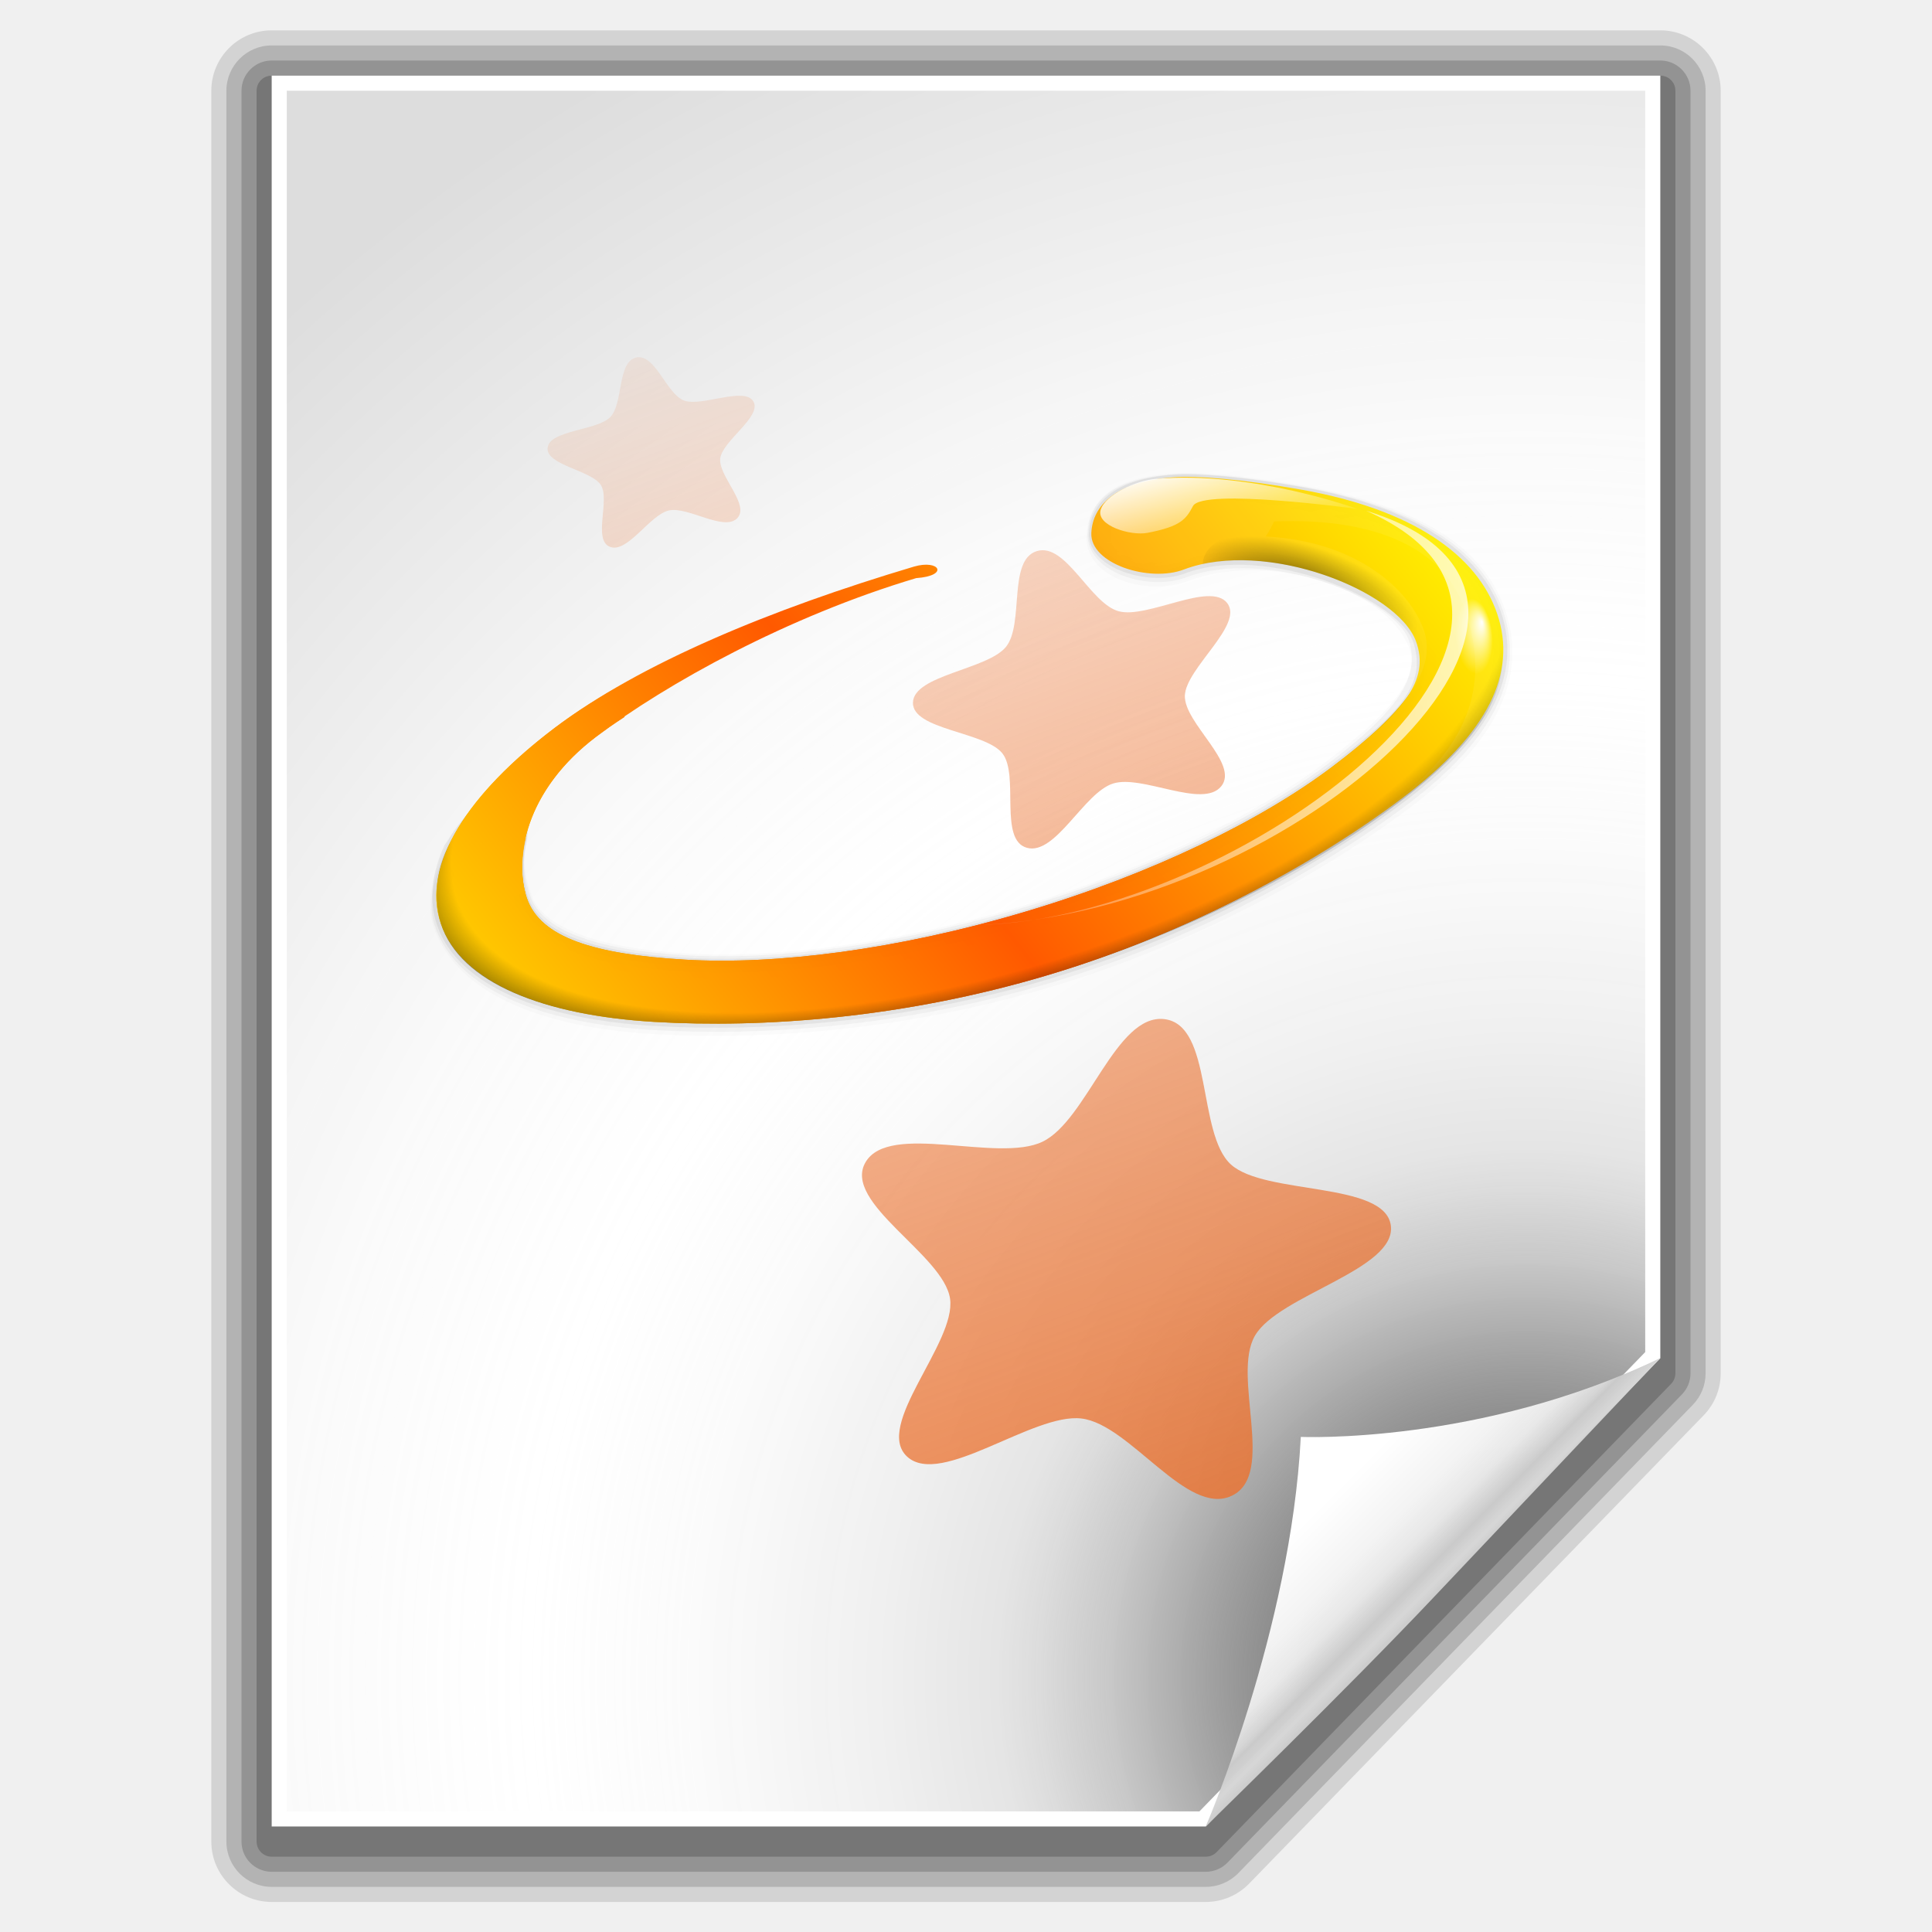
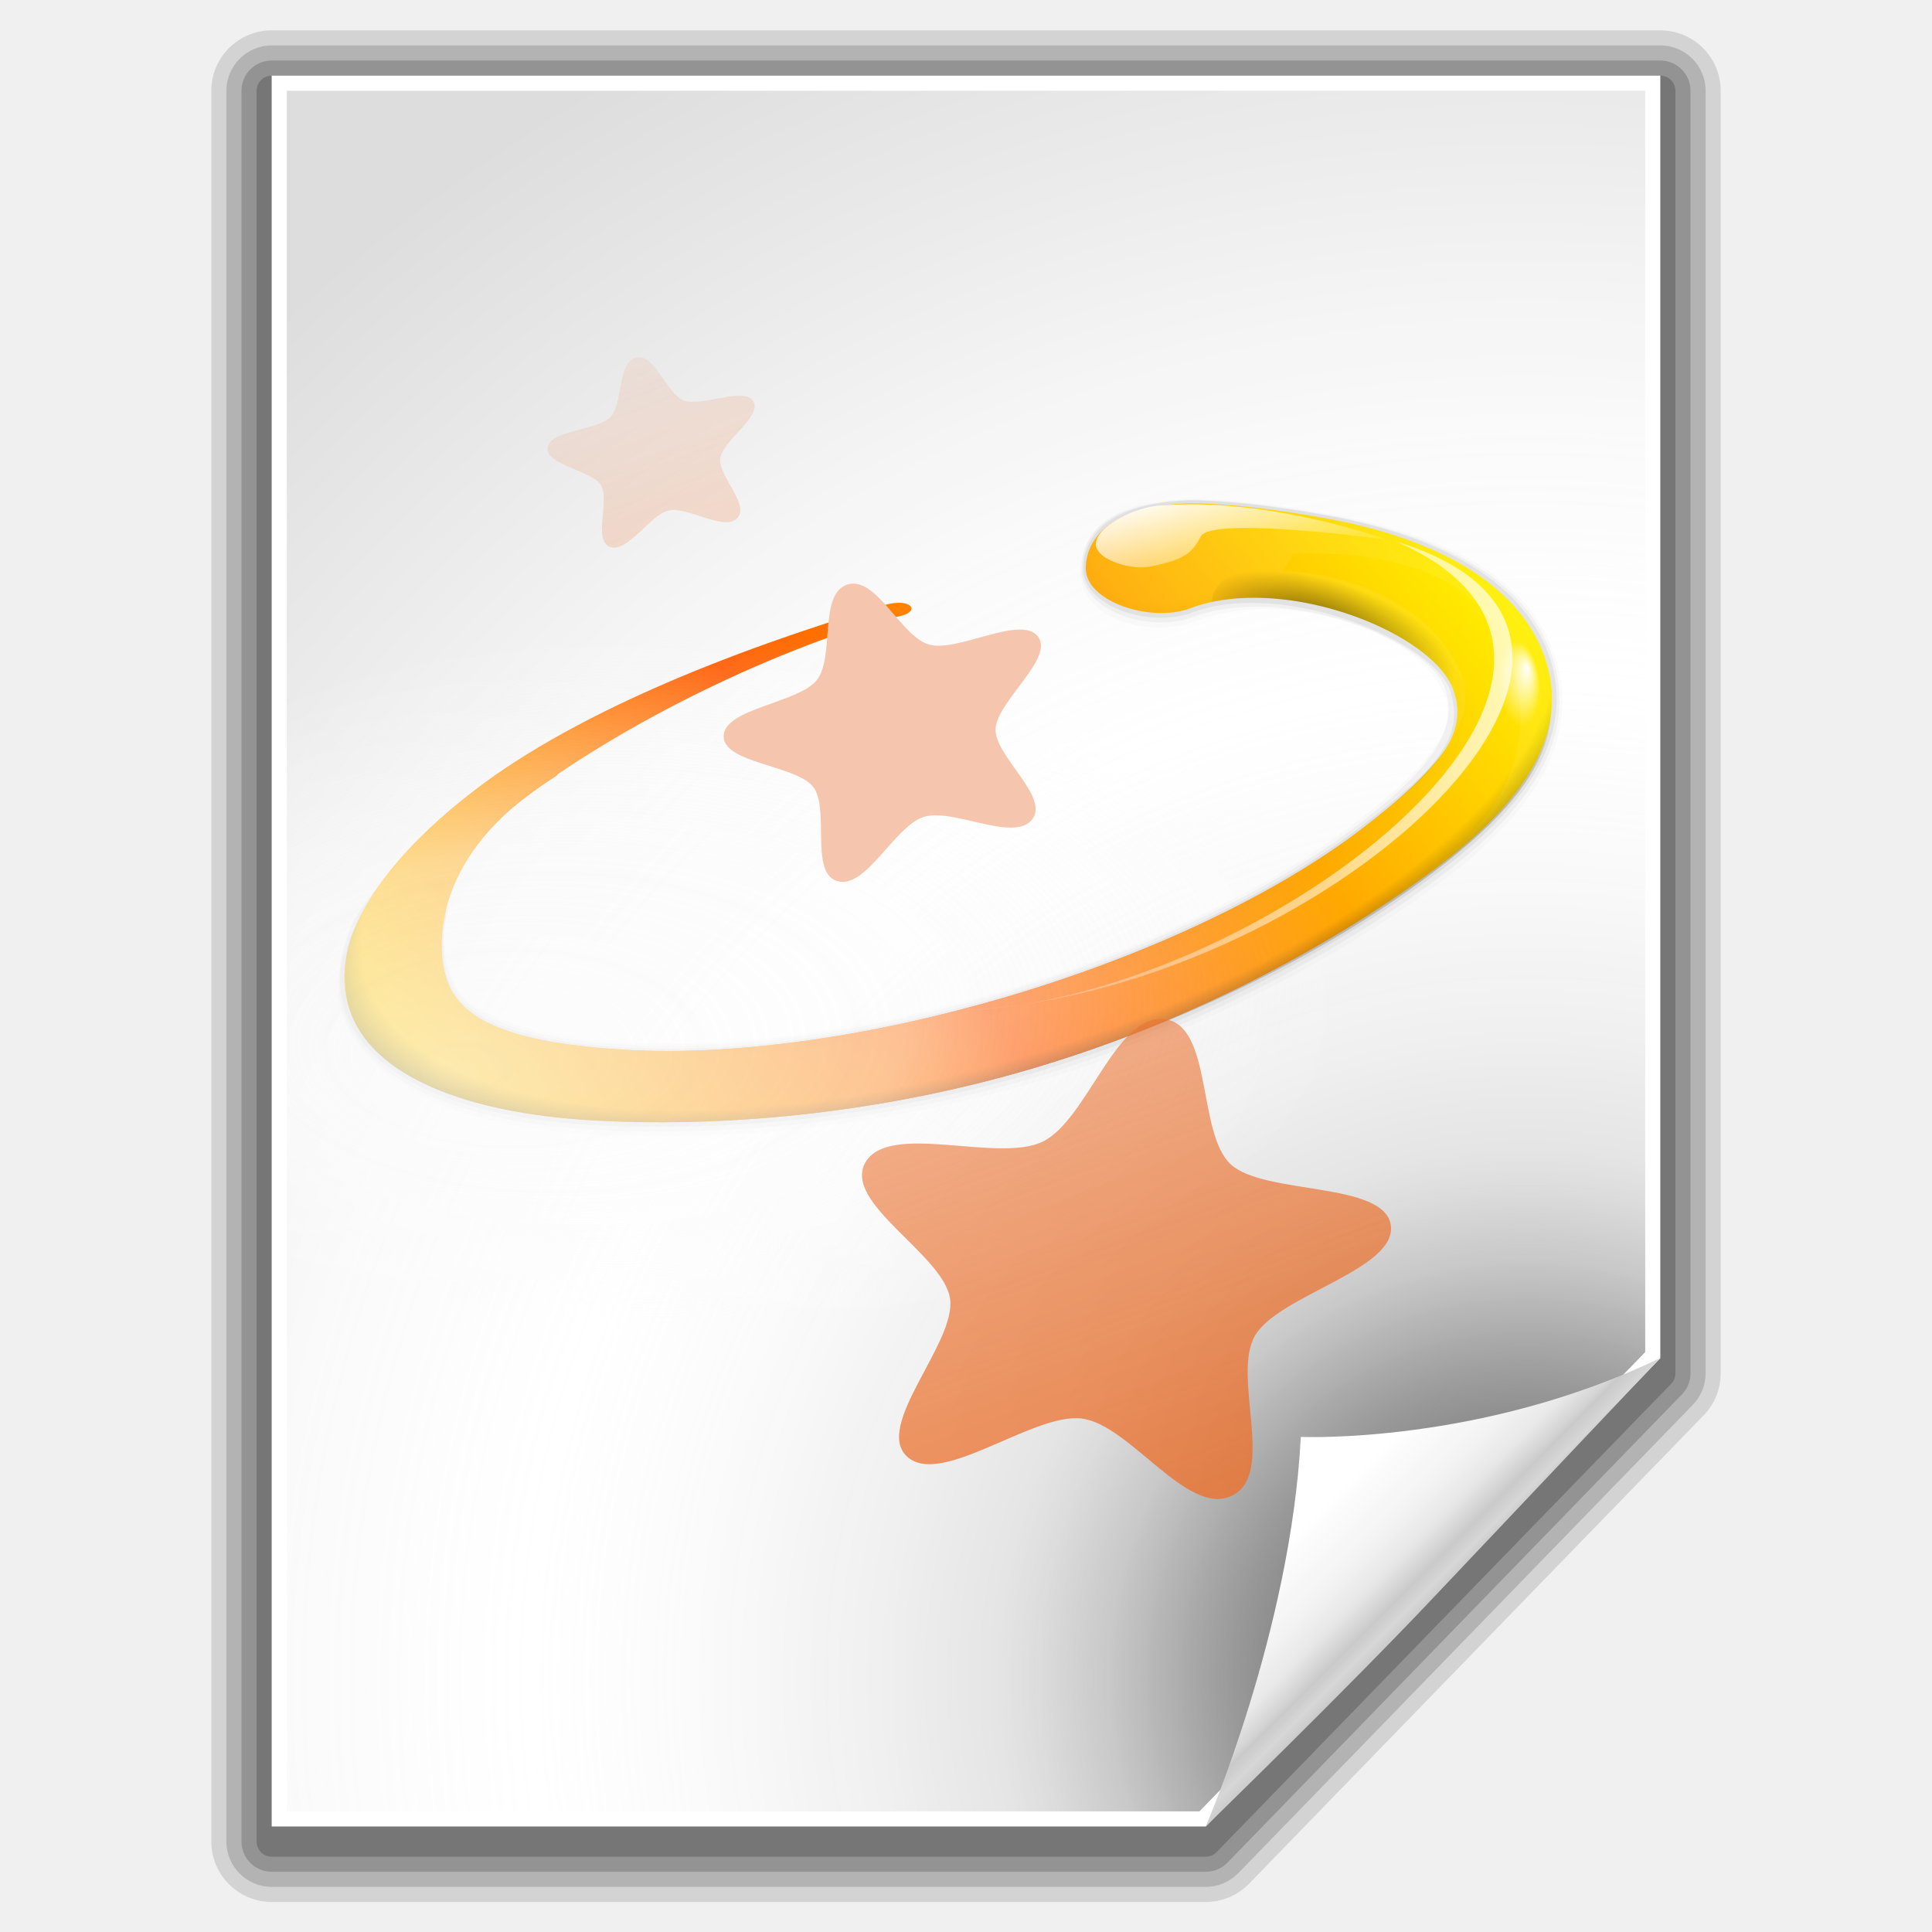
<svg xmlns="http://www.w3.org/2000/svg" xmlns:xlink="http://www.w3.org/1999/xlink" width="128" height="128" id="svg2835" version="1.0">
  <defs id="defs2837">
+     <linearGradient id="linearGradient2954">
+       <stop style="stop-color:#fcfcfc;stop-opacity:1;" offset="0" id="stop2956" />
+       <stop id="stop2962" offset="0.5" style="stop-color:#fcfcfc;stop-opacity:0.851;" />
+       <stop style="stop-color:#fcfcfc;stop-opacity:0;" offset="1" id="stop2958" />
+     </linearGradient>
    <linearGradient id="linearGradient2349">
      <stop style="stop-color:#eb7331;stop-opacity:1;" offset="0" id="stop2351" />
      <stop style="stop-color:#eb7331;stop-opacity:0;" offset="1" id="stop2353" />
    </linearGradient>
    <linearGradient id="linearGradient2953">
      <stop style="stop-color:black;stop-opacity:1;" offset="0" id="stop2955" />
      <stop style="stop-color:black;stop-opacity:0;" offset="1" id="stop2957" />
    </linearGradient>
    <linearGradient id="linearGradient2940">
      <stop style="stop-color:white;stop-opacity:1;" offset="0" id="stop2942" />
      <stop style="stop-color:white;stop-opacity:0;" offset="1" id="stop2944" />
    </linearGradient>
    <linearGradient id="linearGradient2832">
      <stop style="stop-color:white;stop-opacity:1;" offset="0" id="stop2834" />
      <stop style="stop-color:white;stop-opacity:0;" offset="1" id="stop2836" />
    </linearGradient>
    <linearGradient id="linearGradient8197">
      <stop id="stop8199" offset="0" style="stop-color:#ffffff;stop-opacity:1;" />
      <stop id="stop8201" offset="1" style="stop-color:#ffffff;stop-opacity:0;" />
    </linearGradient>
    <linearGradient id="linearGradient6004">
      <stop style="stop-color:white;stop-opacity:1;" offset="0" id="stop6006" />
      <stop style="stop-color:white;stop-opacity:0;" offset="1" id="stop6008" />
    </linearGradient>
    <linearGradient id="linearGradient5841">
      <stop style="stop-color:black;stop-opacity:0;" offset="0" id="stop5843" />
      <stop id="stop5849" offset="0.879" style="stop-color:black;stop-opacity:0;" />
      <stop style="stop-color:black;stop-opacity:1;" offset="1" id="stop5845" />
    </linearGradient>
    <linearGradient id="linearGradient3303">
      <stop style="stop-color:#ffffff;stop-opacity:0.683;" offset="0" id="stop3305" />
      <stop style="stop-color:#ffffff;stop-opacity:0;" offset="1" id="stop3307" />
    </linearGradient>
    <linearGradient id="linearGradient3259">
      <stop id="stop3261" offset="0" style="stop-color:#ffffff;stop-opacity:0.55;" />
      <stop id="stop3263" offset="1" style="stop-color:#000000;stop-opacity:0;" />
    </linearGradient>
    <linearGradient id="linearGradient3207">
      <stop style="stop-color:#ffffff;stop-opacity:1;" offset="0" id="stop3209" />
      <stop style="stop-color:#252525;stop-opacity:0;" offset="1" id="stop3211" />
    </linearGradient>
    <linearGradient id="linearGradient3273">
      <stop style="stop-color:#ffffff;stop-opacity:0.55;" offset="0" id="stop3275" />
      <stop style="stop-color:#ffffff;stop-opacity:0;" offset="1" id="stop3277" />
    </linearGradient>
    <linearGradient id="linearGradient3225">
      <stop style="stop-color:#ffffff;stop-opacity:1;" offset="0" id="stop3227" />
      <stop style="stop-color:#aeaeae;stop-opacity:1;" offset="1" id="stop3229" />
    </linearGradient>
    <linearGradient id="linearGradient7417">
      <stop id="stop7419" offset="0" style="stop-color:#ff5900;stop-opacity:1;" />
      <stop id="stop7421" offset="1" style="stop-color:#ffff00;stop-opacity:1;" />
    </linearGradient>
    <linearGradient y2="105.499" x2="95.421" y1="95.726" x1="85.647" gradientUnits="userSpaceOnUse" id="XMLID_4_">
      <stop id="stop50" style="stop-color:#FFFFFF" offset="0.3" />
      <stop id="stop52" style="stop-color:#f3f3f3;stop-opacity:1;" offset="0.604" />
      <stop id="stop54" style="stop-color:#eeeeee;stop-opacity:0.945;" offset="0.748" />
      <stop id="stop56" style="stop-color:#dcdcdc;stop-opacity:0.906;" offset="0.846" />
      <stop id="stop58" style="stop-color:#cacaca;stop-opacity:1;" offset="0.876" />
      <stop id="stop60" style="stop-color:#d6d6d6;stop-opacity:0.984;" offset="0.948" />
      <stop id="stop62" style="stop-color:#cccccc;stop-opacity:1;" offset="1" />
    </linearGradient>
    <radialGradient gradientUnits="userSpaceOnUse" r="137.893" cy="111.13" cx="101.156" id="XMLID_3_">
      <stop id="stop23" style="stop-color:#555555;stop-opacity:0.876;" offset="0.101" />
      <stop id="stop25" style="stop-color:#676767;stop-opacity:0.784;" offset="0.115" />
      <stop id="stop27" style="stop-color:#9b9b9b;stop-opacity:0.866;" offset="0.161" />
      <stop id="stop29" style="stop-color:#c0c0c0;stop-opacity:0.856;" offset="0.202" />
      <stop id="stop31" style="stop-color:#d8d8d8;stop-opacity:0.907;" offset="0.234" />
      <stop id="stop33" style="stop-color:#e0e0e0;stop-opacity:0.856;" offset="0.254" />
      <stop id="stop35" style="stop-color:#ededed;stop-opacity:0.856;" offset="0.312" />
      <stop id="stop37" style="stop-color:#fafafa;stop-opacity:0.804;" offset="0.401" />
      <stop id="stop39" style="stop-color:#ffffff;stop-opacity:0.866;" offset="0.479" />
      <stop id="stop41" style="stop-color:#fafafa;stop-opacity:0.948;" offset="0.6" />
      <stop id="stop43" style="stop-color:#EEEEEE" offset="0.722" />
      <stop id="stop45" style="stop-color:#dddddd;stop-opacity:1;" offset="0.888" />
    </radialGradient>
-     <radialGradient xlink:href="#linearGradient2953" id="radialGradient2214" gradientUnits="userSpaceOnUse" gradientTransform="matrix(0.608636,0.200337,-9.012827e-2,0.273815,25.87028,12.18488)" cx="103.124" cy="24.957" fx="101.568" fy="22.073" r="12.242" />
-     <linearGradient xlink:href="#linearGradient6004" id="linearGradient2228" gradientUnits="userSpaceOnUse" gradientTransform="matrix(0.582522,-7.031754e-2,4.502524e-2,0.496376,25.34024,33.7726)" x1="92.519" y1="5.879" x2="95.047" y2="19.529" />
-     <linearGradient xlink:href="#linearGradient7417" id="linearGradient2252" gradientUnits="userSpaceOnUse" gradientTransform="matrix(0.582522,-7.031754e-2,4.502524e-2,0.496376,25.34024,33.7726)" spreadMethod="reflect" x1="55.744" y1="46.374" x2="121.517" y2="11.319" />
-     <radialGradient xlink:href="#linearGradient2832" id="radialGradient2332" gradientUnits="userSpaceOnUse" gradientTransform="matrix(1,0,0,1.461539,0,-16.31327)" cx="123.623" cy="35.345" fx="125.264" fy="34.2" r="3.247" />
-     <linearGradient xlink:href="#linearGradient2940" id="linearGradient2341" gradientUnits="userSpaceOnUse" gradientTransform="matrix(0.585671,-3.425147e-2,3.425147e-2,0.585671,25.66336,30.69119)" x1="146.221" y1="40.586" x2="53.607" y2="21.16" />
-     <radialGradient xlink:href="#linearGradient5841" id="radialGradient2343" gradientUnits="userSpaceOnUse" gradientTransform="matrix(0.65973,-0.20841,0.101856,0.280203,17.94013,52.0979)" cx="67.498" cy="36.571" fx="51.11" fy="38.921" r="59.667" />
-     <linearGradient xlink:href="#linearGradient7417" id="linearGradient2345" gradientUnits="userSpaceOnUse" gradientTransform="matrix(0.582522,-7.031754e-2,4.502524e-2,0.496376,25.34024,33.7726)" spreadMethod="reflect" x1="55.744" y1="46.374" x2="121.517" y2="11.319" />
-     <linearGradient xlink:href="#linearGradient7417" id="linearGradient2347" gradientUnits="userSpaceOnUse" gradientTransform="matrix(0.582522,-7.031754e-2,4.502524e-2,0.496376,25.34024,33.7726)" spreadMethod="reflect" x1="55.744" y1="46.374" x2="121.517" y2="11.319" />
    <linearGradient xlink:href="#linearGradient2349" id="linearGradient2355" x1="26.517" y1="87.758" x2="9.674" y2="24.838" gradientUnits="userSpaceOnUse" />
    <linearGradient xlink:href="#linearGradient2349" id="linearGradient2357" x1="24.95" y1="105.897" x2="8.108" y2="42.977" gradientUnits="userSpaceOnUse" />
-     <linearGradient xlink:href="#linearGradient2349" id="linearGradient2359" x1="30.656" y1="110.162" x2="9.115" y2="29.692" gradientUnits="userSpaceOnUse" />
+     <linearGradient xlink:href="#linearGradient7417" id="linearGradient1976" gradientUnits="userSpaceOnUse" gradientTransform="matrix(0.582522,-7.031754e-2,4.502524e-2,0.496376,25.34024,33.7726)" spreadMethod="reflect" x1="55.744" y1="46.374" x2="121.517" y2="11.319" />
+     <linearGradient xlink:href="#linearGradient7417" id="linearGradient1978" gradientUnits="userSpaceOnUse" gradientTransform="matrix(0.582522,-7.031754e-2,4.502524e-2,0.496376,25.34024,33.7726)" spreadMethod="reflect" x1="55.744" y1="46.374" x2="121.517" y2="11.319" />
+     <linearGradient xlink:href="#linearGradient7417" id="linearGradient1980" gradientUnits="userSpaceOnUse" gradientTransform="matrix(0.582522,-7.031754e-2,4.502524e-2,0.496376,25.34024,33.7726)" spreadMethod="reflect" x1="55.744" y1="46.374" x2="121.517" y2="11.319" />
+     <radialGradient xlink:href="#linearGradient5841" id="radialGradient1982" gradientUnits="userSpaceOnUse" gradientTransform="matrix(0.65973,-0.20841,0.101856,0.280203,17.94013,52.0979)" cx="67.498" cy="36.571" fx="51.11" fy="38.921" r="59.667" />
+     <linearGradient xlink:href="#linearGradient6004" id="linearGradient1984" gradientUnits="userSpaceOnUse" gradientTransform="matrix(0.582522,-7.031754e-2,4.502524e-2,0.496376,25.34024,33.7726)" x1="92.519" y1="5.879" x2="95.047" y2="19.529" />
+     <radialGradient xlink:href="#linearGradient2832" id="radialGradient1986" gradientUnits="userSpaceOnUse" gradientTransform="matrix(1,0,0,1.461539,0,-16.31327)" cx="123.623" cy="35.345" fx="125.264" fy="34.2" r="3.247" />
+     <linearGradient xlink:href="#linearGradient2940" id="linearGradient1988" gradientUnits="userSpaceOnUse" gradientTransform="matrix(0.585671,-3.425147e-2,3.425147e-2,0.585671,25.66336,30.69119)" x1="146.221" y1="40.586" x2="53.607" y2="21.16" />
+     <radialGradient xlink:href="#linearGradient2953" id="radialGradient1990" gradientUnits="userSpaceOnUse" gradientTransform="matrix(0.608636,0.200337,-9.012827e-2,0.273815,25.87028,12.18488)" cx="103.124" cy="24.957" fx="101.568" fy="22.073" r="12.242" />
+     <radialGradient xlink:href="#linearGradient2954" id="radialGradient2960" cx="45.188" cy="69.075" fx="29.695" fy="80.767" r="44.819" gradientTransform="matrix(1,0,0,0.524005,0,28.84927)" gradientUnits="userSpaceOnUse" />
  </defs>
  <g id="layer1">
    <g id="g1346" transform="translate(0,1e-2)">
      <path d="M 18,2 C 15.794,2 14,3.794 14,6 L 14,122 C 14,124.206 15.794,126 18,126 L 79.888,126 C 80.964,126 82.01,125.558 82.759,124.785 L 112.871,93.76 C 113.6,93.008 114,92.02 114,90.975 L 114,6 C 114,3.794 112.206,2 110,2 L 18,2 z " id="path12" style="opacity:0.15;fill:#323232" />
      <path d="M 18,3 C 16.346,3 15,4.346 15,6 L 15,122 C 15,123.654 16.346,125 18,125 L 79.888,125 C 80.695,125 81.48,124.668 82.041,124.089 L 112.153,93.064 C 112.699,92.5 113,91.758 113,90.975 L 113,6 C 113,4.346 111.654,3 110,3 L 18,3 z " id="path14" style="opacity:0.2;fill:#323232" />
      <path d="M 18,4 C 16.897,4 16,4.897 16,6 L 16,122 C 16,123.103 16.897,124 18,124 L 79.888,124 C 80.426,124 80.95,123.778 81.324,123.393 L 111.436,92.368 C 111.8,91.992 112,91.498 112,90.975 L 112,6 C 112,4.897 111.103,4 110,4 L 18,4 z " id="path16" style="opacity:0.25;fill:#323232" />
      <path d="M 18,5 C 17.448,5 17,5.448 17,6 L 17,122 C 17,122.553 17.448,123 18,123 L 79.888,123 C 80.159,123 80.417,122.891 80.606,122.696 L 110.718,91.671 C 110.899,91.484 111,91.234 111,90.975 L 111,6 C 111,5.448 110.553,5 110,5 L 18,5 z " id="path18" style="opacity:0.3;fill:#323232" />
      <path d="M 18,121 C 21.858,121 78.218,121 79.888,121 C 81.049,119.804 108.895,91.114 110,89.975 C 110,88.366 110,8.925 110,5 C 106.09,5 21.911,5 18,5 C 18,8.944 18,117.056 18,121 z " id="path20" style="fill:white" />
      <path d="M 19,6 C 19,7.949 19,118.052 19,120 C 20.922,120 78.644,120 79.465,120 C 80.037,119.41 108.451,90.134 109,89.569 C 109,88.775 109,7.944 109,6 C 107.064,6 20.935,6 19,6 z " id="path47" style="fill:url(#XMLID_3_)" />
      <path d="M 94.969,105.834 C 89.302,111.834 79.882,120.996 79.882,120.996 C 79.882,120.996 85.518,108.033 86.182,95.189 C 86.182,95.189 98.08,95.706 110,89.962 C 110,89.962 100.636,99.834 94.969,105.834 z " id="path64" style="fill:url(#XMLID_4_)" />
    </g>
-     <path style="fill:url(#linearGradient2347);fill-opacity:1;fill-rule:nonzero;stroke:none;stroke-width:9.166;stroke-linecap:round;stroke-linejoin:round;stroke-miterlimit:4;stroke-dasharray:none;stroke-dashoffset:4;stroke-opacity:1" d="M 84.411,34.546 C 84.252,34.88 84.084,35.217 83.857,35.538 C 83.905,35.54 83.957,35.548 84.005,35.551 C 90.002,35.907 93.452,39.141 94.341,41.768 C 95.23,44.394 92.972,47.238 88.294,50.778 C 83.616,54.318 76.41,57.873 67.93,60.402 C 59.45,62.932 51.376,63.935 45.38,63.579 C 39.383,63.224 35.795,62.123 34.906,59.496 C 34.017,56.87 34.817,52.352 39.495,48.812 C 44.172,45.272 52.219,40.831 60.699,38.302 C 62.906,38.146 62.25,37.047 60.556,37.538 C 51.061,40.37 42.39,43.957 36.737,48.235 C 31.084,52.513 27.876,57.255 29.207,61.188 C 30.539,65.121 36.077,67.271 43.324,67.701 C 50.572,68.131 59.867,67.453 69.361,64.621 C 78.856,61.788 86.857,57.307 92.51,53.029 C 98.163,48.751 98.403,44.352 97.071,40.419 C 95.761,36.55 91.509,34.271 84.411,34.546 z " id="path1931" />
-     <path id="path5972" d="M 77.773,32.168 C 73.963,32.45 72.879,33.735 72.796,35.552 C 72.704,37.599 76.151,38.6 78.428,37.734 C 83.851,35.672 92.066,37.959 94.039,42.443 C 95.16,44.992 93.003,47.585 88.326,51.125 C 83.648,54.665 76.446,58.27 67.966,60.8 C 59.486,63.329 51.412,64.332 45.416,63.976 C 39.419,63.621 35.329,62.179 34.44,59.552 C 34.075,58.476 33.729,57.112 34.081,55.597 L 34.873,51.159 C 33.308,52.805 31.042,54.612 30.444,56.036 C 29.642,57.801 28.962,59.567 29.498,61.153 C 30.83,65.086 36.077,67.271 43.324,67.701 C 50.572,68.131 59.867,67.453 69.361,64.621 C 78.856,61.788 87.29,57.127 92.943,52.849 C 98.596,48.571 100.294,44.634 98.962,40.701 C 97.631,36.768 93.596,34.292 86.276,32.988 C 82.397,32.297 79.333,32.052 77.773,32.168 z " style="opacity:0.369;fill:none;fill-opacity:1;fill-rule:nonzero;stroke:black;stroke-width:1.622;stroke-linecap:round;stroke-linejoin:round;stroke-miterlimit:4;stroke-dasharray:none;stroke-dashoffset:4;stroke-opacity:0.045" />
-     <path style="opacity:0.582;fill:none;fill-opacity:1;fill-rule:nonzero;stroke:black;stroke-width:1.081;stroke-linecap:round;stroke-linejoin:round;stroke-miterlimit:4;stroke-dasharray:none;stroke-dashoffset:4;stroke-opacity:0.065" d="M 77.755,31.969 C 73.945,32.252 72.686,33.558 72.604,35.374 C 72.511,37.422 76.151,38.6 78.428,37.734 C 83.851,35.672 93.018,39.039 93.922,42.457 C 94.628,45.133 92.994,47.486 88.317,51.026 C 83.639,54.566 76.432,58.121 67.952,60.651 C 59.473,63.18 51.399,64.183 45.402,63.828 C 39.406,63.472 35.504,62.158 34.615,59.531 C 34.25,58.454 33.962,57.084 34.314,55.569 L 30.269,56.057 C 29.467,57.822 28.787,59.588 29.324,61.174 C 30.655,65.107 36.077,67.271 43.324,67.701 C 50.572,68.131 59.867,67.453 69.361,64.621 C 78.856,61.788 87.29,57.127 92.943,52.849 C 98.596,48.571 100.41,44.62 99.079,40.687 C 97.747,36.754 93.578,34.093 86.258,32.789 C 82.379,32.098 79.315,31.854 77.755,31.969 z " id="path5970" />
-     <path id="path5968" d="M 77.732,31.721 C 73.922,32.003 72.507,33.529 72.424,35.346 C 72.332,37.393 76.151,38.6 78.428,37.734 C 83.851,35.672 92.977,39.445 93.915,42.524 C 94.815,45.482 92.985,47.387 88.308,50.927 C 83.63,54.466 76.423,58.022 67.943,60.551 C 59.464,63.081 51.39,64.084 45.393,63.728 C 39.397,63.373 35.621,62.144 34.731,59.517 C 34.367,58.44 34.312,57.042 34.664,55.527 L 34.685,51.093 C 32.058,52.887 30.848,54.333 29.687,56.127 C 28.885,57.892 28.67,59.602 29.207,61.188 C 30.539,65.121 36.077,67.271 43.324,67.701 C 50.572,68.131 59.867,67.453 69.361,64.621 C 78.856,61.788 87.29,57.127 92.943,52.849 C 98.596,48.571 100.527,44.606 99.195,40.673 C 97.864,36.74 93.556,33.845 86.236,32.541 C 82.356,31.85 79.292,31.606 77.732,31.721 z " style="opacity:0.53;fill:none;fill-opacity:1;fill-rule:nonzero;stroke:black;stroke-width:0.541;stroke-linecap:round;stroke-linejoin:round;stroke-miterlimit:4;stroke-dasharray:none;stroke-dashoffset:4;stroke-opacity:0.11" />
-     <path style="fill:url(#linearGradient2345);fill-opacity:1;fill-rule:nonzero;stroke:none;stroke-width:9.166;stroke-linecap:round;stroke-linejoin:round;stroke-miterlimit:4;stroke-dasharray:none;stroke-dashoffset:4;stroke-opacity:1" d="M 40.576,45.718 C 39.183,46.522 37.894,47.36 36.737,48.235 C 33.396,50.763 30.921,53.45 29.727,56.038 C 29.204,57.17 30.669,58.229 30.672,59.301 C 31.865,59.603 31.402,59.762 32.726,59.603 C 33.444,59.516 34.137,59.35 34.799,59.133 C 34.096,56.468 35.024,52.195 39.495,48.812 C 40.073,48.374 40.703,47.936 41.382,47.502 C 41.184,46.872 40.907,46.274 40.576,45.718 z " id="path5974" />
-     <path style="opacity:0.93;fill:url(#linearGradient2252);fill-opacity:1;fill-rule:nonzero;stroke:none;stroke-width:6.066;stroke-linecap:round;stroke-linejoin:round;stroke-miterlimit:4;stroke-dasharray:none;stroke-dashoffset:4;stroke-opacity:0.037" d="M 77.723,31.622 C 73.913,31.904 72.386,33.494 72.303,35.31 C 72.211,37.358 76.151,38.6 78.428,37.734 C 83.851,35.672 92.561,39.121 93.806,42.471 C 94.773,45.073 92.972,47.238 88.294,50.778 C 83.616,54.318 76.41,57.873 67.93,60.402 C 59.45,62.932 51.376,63.935 45.38,63.579 C 39.383,63.224 35.795,62.123 34.906,59.496 C 34.541,58.419 34.486,57.021 34.838,55.506 L 29.687,56.127 C 28.885,57.892 28.67,59.602 29.207,61.188 C 30.539,65.121 36.077,67.271 43.324,67.701 C 50.572,68.131 59.867,67.453 69.361,64.621 C 78.856,61.788 87.29,57.127 92.943,52.849 C 98.596,48.571 100.527,44.606 99.195,40.673 C 97.864,36.74 93.547,33.746 86.227,32.442 C 82.347,31.751 79.283,31.506 77.723,31.622 z " id="path4576" />
-     <path style="opacity:0.55;fill:url(#radialGradient2343);fill-opacity:1;fill-rule:nonzero;stroke:none;stroke-width:9.166;stroke-linecap:round;stroke-linejoin:round;stroke-miterlimit:4;stroke-dasharray:none;stroke-dashoffset:4;stroke-opacity:1" d="M 59.377,41.174 C 50.462,43.915 42.366,47.158 37.007,51.214 C 33.514,53.857 31.072,54.078 29.845,55.842 C 29.086,56.933 28.596,59.248 29.207,61.188 C 30.453,65.146 36.077,67.271 43.324,67.701 C 50.572,68.131 59.867,67.453 69.361,64.621 C 78.856,61.788 87,57.462 92.653,53.184 C 98.306,48.906 100.502,45.3 99.171,41.367 C 98.275,38.721 95.927,37.898 92.452,37.574 C 93.662,38.427 94.389,39.453 94.495,40.62 C 94.532,41.034 94.485,41.46 94.369,41.874 C 95.165,44.472 92.91,47.285 88.294,50.778 C 83.616,54.318 76.41,57.873 67.93,60.402 C 59.45,62.932 51.376,63.935 45.38,63.579 C 39.383,63.224 35.795,62.123 34.906,59.496 C 34.017,56.87 35.087,55.33 39.765,51.79 C 43.841,48.705 50.534,45.69 57.802,43.293 C 58.119,42.573 58.654,41.86 59.377,41.174 z " id="path4951" />
-     <path style="fill:url(#linearGradient2228);fill-opacity:1;fill-rule:evenodd;stroke:none;stroke-width:1px;stroke-linecap:butt;stroke-linejoin:miter;stroke-opacity:1" d="M 76.545,31.73 C 75.287,31.842 73.234,32.754 72.923,33.776 C 72.606,34.816 74.899,35.522 76.035,35.301 C 78.22,34.878 78.577,34.405 79.037,33.529 C 79.677,32.31 89.937,33.717 89.937,33.717 C 89.937,33.717 82.929,31.162 76.545,31.73 z " id="path6002" />
-     <path style="fill:url(#radialGradient2332);fill-opacity:1;fill-rule:nonzero;stroke:none;stroke-width:3;stroke-linecap:round;stroke-linejoin:round;stroke-miterlimit:4;stroke-dasharray:none;stroke-dashoffset:4;stroke-opacity:0.045" id="path6899" d="M 126.869 35.345 A 3.247 4.745 0 1 1  120.376,35.345 A 3.247 4.745 0 1 1  126.869 35.345 z" transform="matrix(0.376047,-4.539364e-2,4.751116e-2,0.523782,49.48721,29.25818)" />
-     <path style="fill:url(#linearGradient2359);fill-opacity:1;fill-rule:nonzero;stroke:none;stroke-width:0.1;stroke-linecap:round;stroke-linejoin:round;stroke-miterlimit:4;stroke-dasharray:none;stroke-dashoffset:4;stroke-opacity:1" id="path2460" d="M 28.7,66.421 C 27.718,67.501 24.976,65.262 23.547,65.558 C 22.119,65.855 20.494,69 19.164,68.4 C 17.834,67.801 19.116,64.501 18.392,63.234 C 17.669,61.967 14.175,61.393 14.335,59.943 C 14.494,58.493 18.029,58.692 19.01,57.613 C 19.992,56.533 19.457,53.033 20.886,52.737 C 22.314,52.44 23.217,55.864 24.547,56.463 C 25.877,57.063 29.04,55.474 29.764,56.74 C 30.487,58.007 27.511,59.924 27.351,61.374 C 27.192,62.824 29.681,65.342 28.7,66.421 z " transform="matrix(1.371905,-0.170499,0.109973,1.236146,34.22731,-25.11447)" />
+     <g id="g1963" transform="matrix(1.131858,0,0,1.131858,-9.905379,-2.409607)" style="opacity:1">
+       <path id="path1931" d="M 84.411,34.546 C 84.252,34.88 84.084,35.217 83.857,35.538 C 83.905,35.54 83.957,35.548 84.005,35.551 C 90.002,35.907 93.452,39.141 94.341,41.768 C 95.23,44.394 92.972,47.238 88.294,50.778 C 83.616,54.318 76.41,57.873 67.93,60.402 C 59.45,62.932 51.376,63.935 45.38,63.579 C 39.383,63.224 35.795,62.123 34.906,59.496 C 34.017,56.87 34.817,52.352 39.495,48.812 C 44.172,45.272 52.219,40.831 60.699,38.302 C 62.906,38.146 62.25,37.047 60.556,37.538 C 51.061,40.37 42.39,43.957 36.737,48.235 C 31.084,52.513 27.876,57.255 29.207,61.188 C 30.539,65.121 36.077,67.271 43.324,67.701 C 50.572,68.131 59.867,67.453 69.361,64.621 C 78.856,61.788 86.857,57.307 92.51,53.029 C 98.163,48.751 98.403,44.352 97.071,40.419 C 95.761,36.55 91.509,34.271 84.411,34.546 z " style="fill:url(#linearGradient1976);fill-opacity:1;fill-rule:nonzero;stroke:none;stroke-width:9.166;stroke-linecap:round;stroke-linejoin:round;stroke-miterlimit:4;stroke-dasharray:none;stroke-dashoffset:4;stroke-opacity:1" />
+       <path style="opacity:0.369;fill:none;fill-opacity:1;fill-rule:nonzero;stroke:black;stroke-width:1.622;stroke-linecap:round;stroke-linejoin:round;stroke-miterlimit:4;stroke-dasharray:none;stroke-dashoffset:4;stroke-opacity:0.045" d="M 77.773,32.168 C 73.963,32.45 72.879,33.735 72.796,35.552 C 72.704,37.599 76.151,38.6 78.428,37.734 C 83.851,35.672 92.066,37.959 94.039,42.443 C 95.16,44.992 93.003,47.585 88.326,51.125 C 83.648,54.665 76.446,58.27 67.966,60.8 C 59.486,63.329 51.412,64.332 45.416,63.976 C 39.419,63.621 35.329,62.179 34.44,59.552 C 34.075,58.476 33.729,57.112 34.081,55.597 L 34.873,51.159 C 33.308,52.805 31.042,54.612 30.444,56.036 C 29.642,57.801 28.962,59.567 29.498,61.153 C 30.83,65.086 36.077,67.271 43.324,67.701 C 50.572,68.131 59.867,67.453 69.361,64.621 C 78.856,61.788 87.29,57.127 92.943,52.849 C 98.596,48.571 100.294,44.634 98.962,40.701 C 97.631,36.768 93.596,34.292 86.276,32.988 C 82.397,32.297 79.333,32.052 77.773,32.168 z " id="path5972" />
+       <path id="path5970" d="M 77.755,31.969 C 73.945,32.252 72.686,33.558 72.604,35.374 C 72.511,37.422 76.151,38.6 78.428,37.734 C 83.851,35.672 93.018,39.039 93.922,42.457 C 94.628,45.133 92.994,47.486 88.317,51.026 C 83.639,54.566 76.432,58.121 67.952,60.651 C 59.473,63.18 51.399,64.183 45.402,63.828 C 39.406,63.472 35.504,62.158 34.615,59.531 C 34.25,58.454 33.962,57.084 34.314,55.569 L 30.269,56.057 C 29.467,57.822 28.787,59.588 29.324,61.174 C 30.655,65.107 36.077,67.271 43.324,67.701 C 50.572,68.131 59.867,67.453 69.361,64.621 C 78.856,61.788 87.29,57.127 92.943,52.849 C 98.596,48.571 100.41,44.62 99.079,40.687 C 97.747,36.754 93.578,34.093 86.258,32.789 C 82.379,32.098 79.315,31.854 77.755,31.969 z " style="opacity:0.582;fill:none;fill-opacity:1;fill-rule:nonzero;stroke:black;stroke-width:1.081;stroke-linecap:round;stroke-linejoin:round;stroke-miterlimit:4;stroke-dasharray:none;stroke-dashoffset:4;stroke-opacity:0.065" />
+       <path style="opacity:0.53;fill:none;fill-opacity:1;fill-rule:nonzero;stroke:black;stroke-width:0.541;stroke-linecap:round;stroke-linejoin:round;stroke-miterlimit:4;stroke-dasharray:none;stroke-dashoffset:4;stroke-opacity:0.11" d="M 77.732,31.721 C 73.922,32.003 72.507,33.529 72.424,35.346 C 72.332,37.393 76.151,38.6 78.428,37.734 C 83.851,35.672 92.977,39.445 93.915,42.524 C 94.815,45.482 92.985,47.387 88.308,50.927 C 83.63,54.466 76.423,58.022 67.943,60.551 C 59.464,63.081 51.39,64.084 45.393,63.728 C 39.397,63.373 35.621,62.144 34.731,59.517 C 34.367,58.44 34.312,57.042 34.664,55.527 L 34.685,51.093 C 32.058,52.887 30.848,54.333 29.687,56.127 C 28.885,57.892 28.67,59.602 29.207,61.188 C 30.539,65.121 36.077,67.271 43.324,67.701 C 50.572,68.131 59.867,67.453 69.361,64.621 C 78.856,61.788 87.29,57.127 92.943,52.849 C 98.596,48.571 100.527,44.606 99.195,40.673 C 97.864,36.74 93.556,33.845 86.236,32.541 C 82.356,31.85 79.292,31.606 77.732,31.721 z " id="path5968" />
+       <path id="path5974" d="M 40.576,45.718 C 39.183,46.522 37.894,47.36 36.737,48.235 C 33.396,50.763 30.921,53.45 29.727,56.038 C 29.204,57.17 30.669,58.229 30.672,59.301 C 31.865,59.603 31.402,59.762 32.726,59.603 C 33.444,59.516 34.137,59.35 34.799,59.133 C 34.096,56.468 35.024,52.195 39.495,48.812 C 40.073,48.374 40.703,47.936 41.382,47.502 C 41.184,46.872 40.907,46.274 40.576,45.718 z " style="fill:url(#linearGradient1978);fill-opacity:1;fill-rule:nonzero;stroke:none;stroke-width:9.166;stroke-linecap:round;stroke-linejoin:round;stroke-miterlimit:4;stroke-dasharray:none;stroke-dashoffset:4;stroke-opacity:1" />
+       <path id="path4576" d="M 77.723,31.622 C 73.913,31.904 72.386,33.494 72.303,35.31 C 72.211,37.358 76.151,38.6 78.428,37.734 C 83.851,35.672 92.561,39.121 93.806,42.471 C 94.773,45.073 92.972,47.238 88.294,50.778 C 83.616,54.318 76.41,57.873 67.93,60.402 C 59.45,62.932 51.376,63.935 45.38,63.579 C 39.383,63.224 35.795,62.123 34.906,59.496 C 34.541,58.419 34.486,57.021 34.838,55.506 L 29.687,56.127 C 28.885,57.892 28.67,59.602 29.207,61.188 C 30.539,65.121 36.077,67.271 43.324,67.701 C 50.572,68.131 59.867,67.453 69.361,64.621 C 78.856,61.788 87.29,57.127 92.943,52.849 C 98.596,48.571 100.527,44.606 99.195,40.673 C 97.864,36.74 93.547,33.746 86.227,32.442 C 82.347,31.751 79.283,31.506 77.723,31.622 z " style="opacity:0.93;fill:url(#linearGradient1980);fill-opacity:1;fill-rule:nonzero;stroke:none;stroke-width:6.066;stroke-linecap:round;stroke-linejoin:round;stroke-miterlimit:4;stroke-dasharray:none;stroke-dashoffset:4;stroke-opacity:0.037" />
+       <path id="path4951" d="M 59.377,41.174 C 50.462,43.915 42.366,47.158 37.007,51.214 C 33.514,53.857 31.072,54.078 29.845,55.842 C 29.086,56.933 28.596,59.248 29.207,61.188 C 30.453,65.146 36.077,67.271 43.324,67.701 C 50.572,68.131 59.867,67.453 69.361,64.621 C 78.856,61.788 87,57.462 92.653,53.184 C 98.306,48.906 100.502,45.3 99.171,41.367 C 98.275,38.721 95.927,37.898 92.452,37.574 C 93.662,38.427 94.389,39.453 94.495,40.62 C 94.532,41.034 94.485,41.46 94.369,41.874 C 95.165,44.472 92.91,47.285 88.294,50.778 C 83.616,54.318 76.41,57.873 67.93,60.402 C 59.45,62.932 51.376,63.935 45.38,63.579 C 39.383,63.224 35.795,62.123 34.906,59.496 C 34.017,56.87 35.087,55.33 39.765,51.79 C 43.841,48.705 50.534,45.69 57.802,43.293 C 58.119,42.573 58.654,41.86 59.377,41.174 z " style="opacity:0.55;fill:url(#radialGradient1982);fill-opacity:1;fill-rule:nonzero;stroke:none;stroke-width:9.166;stroke-linecap:round;stroke-linejoin:round;stroke-miterlimit:4;stroke-dasharray:none;stroke-dashoffset:4;stroke-opacity:1" />
+       <path id="path6002" d="M 76.545,31.73 C 75.287,31.842 73.234,32.754 72.923,33.776 C 72.606,34.816 74.899,35.522 76.035,35.301 C 78.22,34.878 78.577,34.405 79.037,33.529 C 79.677,32.31 89.937,33.717 89.937,33.717 C 89.937,33.717 82.929,31.162 76.545,31.73 z " style="fill:url(#linearGradient1984);fill-opacity:1;fill-rule:evenodd;stroke:none;stroke-width:1px;stroke-linecap:butt;stroke-linejoin:miter;stroke-opacity:1" />
+       <path transform="matrix(0.376047,-4.539364e-2,4.751116e-2,0.523782,49.48721,29.25818)" d="M 126.869 35.345 A 3.247 4.745 0 1 1  120.376,35.345 A 3.247 4.745 0 1 1  126.869 35.345 z" id="path6899" style="fill:url(#radialGradient1986);fill-opacity:1;fill-rule:nonzero;stroke:none;stroke-width:3;stroke-linecap:round;stroke-linejoin:round;stroke-miterlimit:4;stroke-dasharray:none;stroke-dashoffset:4;stroke-opacity:0.045" />
+       <path id="path2042" d="M 64.813,61.282 C 85.785,60.48 109.089,39.533 90.502,33.834 C 107.733,41.415 82.087,60.919 64.813,61.282 z " style="fill:url(#linearGradient1988);fill-opacity:1;fill-rule:evenodd;stroke:none;stroke-width:1px;stroke-linecap:butt;stroke-linejoin:miter;stroke-opacity:1" />
+       <path id="path2948" d="M 83.243,35.184 C 81.101,35.305 79.738,36.136 79.68,37.376 C 84.982,36.217 92.328,39.229 93.721,42.266 C 94.294,41.715 94.447,40.97 94.071,40.097 C 93.128,37.908 89.185,35.745 85.268,35.268 C 84.533,35.178 83.859,35.149 83.243,35.184 z " style="opacity:0.549;fill:url(#radialGradient1990);fill-opacity:1;fill-rule:nonzero;stroke:none;stroke-width:6.066;stroke-linecap:round;stroke-linejoin:round;stroke-miterlimit:4;stroke-dasharray:none;stroke-dashoffset:4;stroke-opacity:0.037" />
+     </g>
+     <rect style="opacity:0.69;fill:url(#radialGradient2960);fill-opacity:1;fill-rule:nonzero;stroke:none;stroke-width:1.863;stroke-linecap:round;stroke-linejoin:round;stroke-miterlimit:4;stroke-dasharray:none;stroke-dashoffset:4;stroke-opacity:1" id="rect2067" width="72.239" height="62.248" x="18.997" y="25.544" />
    <path style="fill:url(#linearGradient2355);fill-opacity:1;fill-rule:nonzero;stroke:none;stroke-width:0.1;stroke-linecap:round;stroke-linejoin:round;stroke-miterlimit:4;stroke-dasharray:none;stroke-dashoffset:4;stroke-opacity:1" id="path2464" d="M 7.802,39.951 C 7.262,40.441 6.003,39.197 5.278,39.276 C 4.553,39.356 3.595,40.844 2.962,40.483 C 2.328,40.121 3.123,38.539 2.823,37.874 C 2.523,37.209 0.811,36.758 0.96,36.044 C 1.108,35.329 2.858,35.597 3.398,35.106 C 3.937,34.615 3.838,32.848 4.563,32.768 C 5.288,32.688 5.575,34.435 6.208,34.797 C 6.842,35.159 8.492,34.518 8.792,35.183 C 9.091,35.848 7.519,36.66 7.37,37.374 C 7.222,38.089 8.342,39.46 7.802,39.951 z " transform="matrix(1.754558,-0.218056,0.140647,1.580935,29.53047,-27.12234)" />
    <path style="fill:url(#linearGradient2357);fill-opacity:1.0;fill-rule:nonzero;stroke:none;stroke-width:0.1;stroke-linecap:round;stroke-linejoin:round;stroke-miterlimit:4;stroke-dasharray:none;stroke-dashoffset:4;stroke-opacity:1" id="path2458" d="M 10.588,92.892 C 9.607,91.665 12.453,89.129 12.38,87.559 C 12.307,85.99 9.238,83.728 10.102,82.416 C 10.965,81.104 14.257,83.026 15.727,82.472 C 17.197,81.918 18.399,78.3 19.914,78.716 C 21.429,79.132 20.618,82.856 21.599,84.083 C 22.58,85.31 26.392,85.336 26.465,86.905 C 26.538,88.474 22.745,88.853 21.882,90.166 C 21.018,91.478 22.172,95.112 20.702,95.666 C 19.232,96.22 17.699,92.73 16.184,92.314 C 14.669,91.899 11.57,94.118 10.588,92.892 z " transform="matrix(2.080826,-0.258604,0.166801,1.874917,22.57945,-74.91584)" />
-     <path style="fill:url(#linearGradient2341);fill-opacity:1;fill-rule:evenodd;stroke:none;stroke-width:1px;stroke-linecap:butt;stroke-linejoin:miter;stroke-opacity:1" d="M 64.813,61.282 C 85.785,60.48 109.089,39.533 90.502,33.834 C 107.733,41.415 82.087,60.919 64.813,61.282 z " id="path2042" />
-     <path style="opacity:0.549;fill:url(#radialGradient2214);fill-opacity:1;fill-rule:nonzero;stroke:none;stroke-width:6.066;stroke-linecap:round;stroke-linejoin:round;stroke-miterlimit:4;stroke-dasharray:none;stroke-dashoffset:4;stroke-opacity:0.037" d="M 83.243,35.184 C 81.101,35.305 79.738,36.136 79.68,37.376 C 84.982,36.217 92.328,39.229 93.721,42.266 C 94.294,41.715 94.447,40.97 94.071,40.097 C 93.128,37.908 89.185,35.745 85.268,35.268 C 84.533,35.178 83.859,35.149 83.243,35.184 z " id="path2948" />
+     <path style="fill:#f5c6ad;fill-opacity:1;fill-rule:nonzero;stroke:none;stroke-width:0.1;stroke-linecap:round;stroke-linejoin:round;stroke-miterlimit:4;stroke-dasharray:none;stroke-dashoffset:4;stroke-opacity:1" id="path2460" d="M 28.7,66.421 C 27.718,67.501 24.976,65.262 23.547,65.558 C 22.119,65.855 20.494,69 19.164,68.4 C 17.834,67.801 19.116,64.501 18.392,63.234 C 17.669,61.967 14.175,61.393 14.335,59.943 C 14.494,58.493 18.029,58.692 19.01,57.613 C 19.992,56.533 19.457,53.033 20.886,52.737 C 22.314,52.44 23.217,55.864 24.547,56.463 C 25.877,57.063 29.04,55.474 29.764,56.74 C 30.487,58.007 27.511,59.924 27.351,61.374 C 27.192,62.824 29.681,65.342 28.7,66.421 z " transform="matrix(1.371905,-0.170499,0.109973,1.236146,21.68545,-22.9012)" />
  </g>
</svg>
